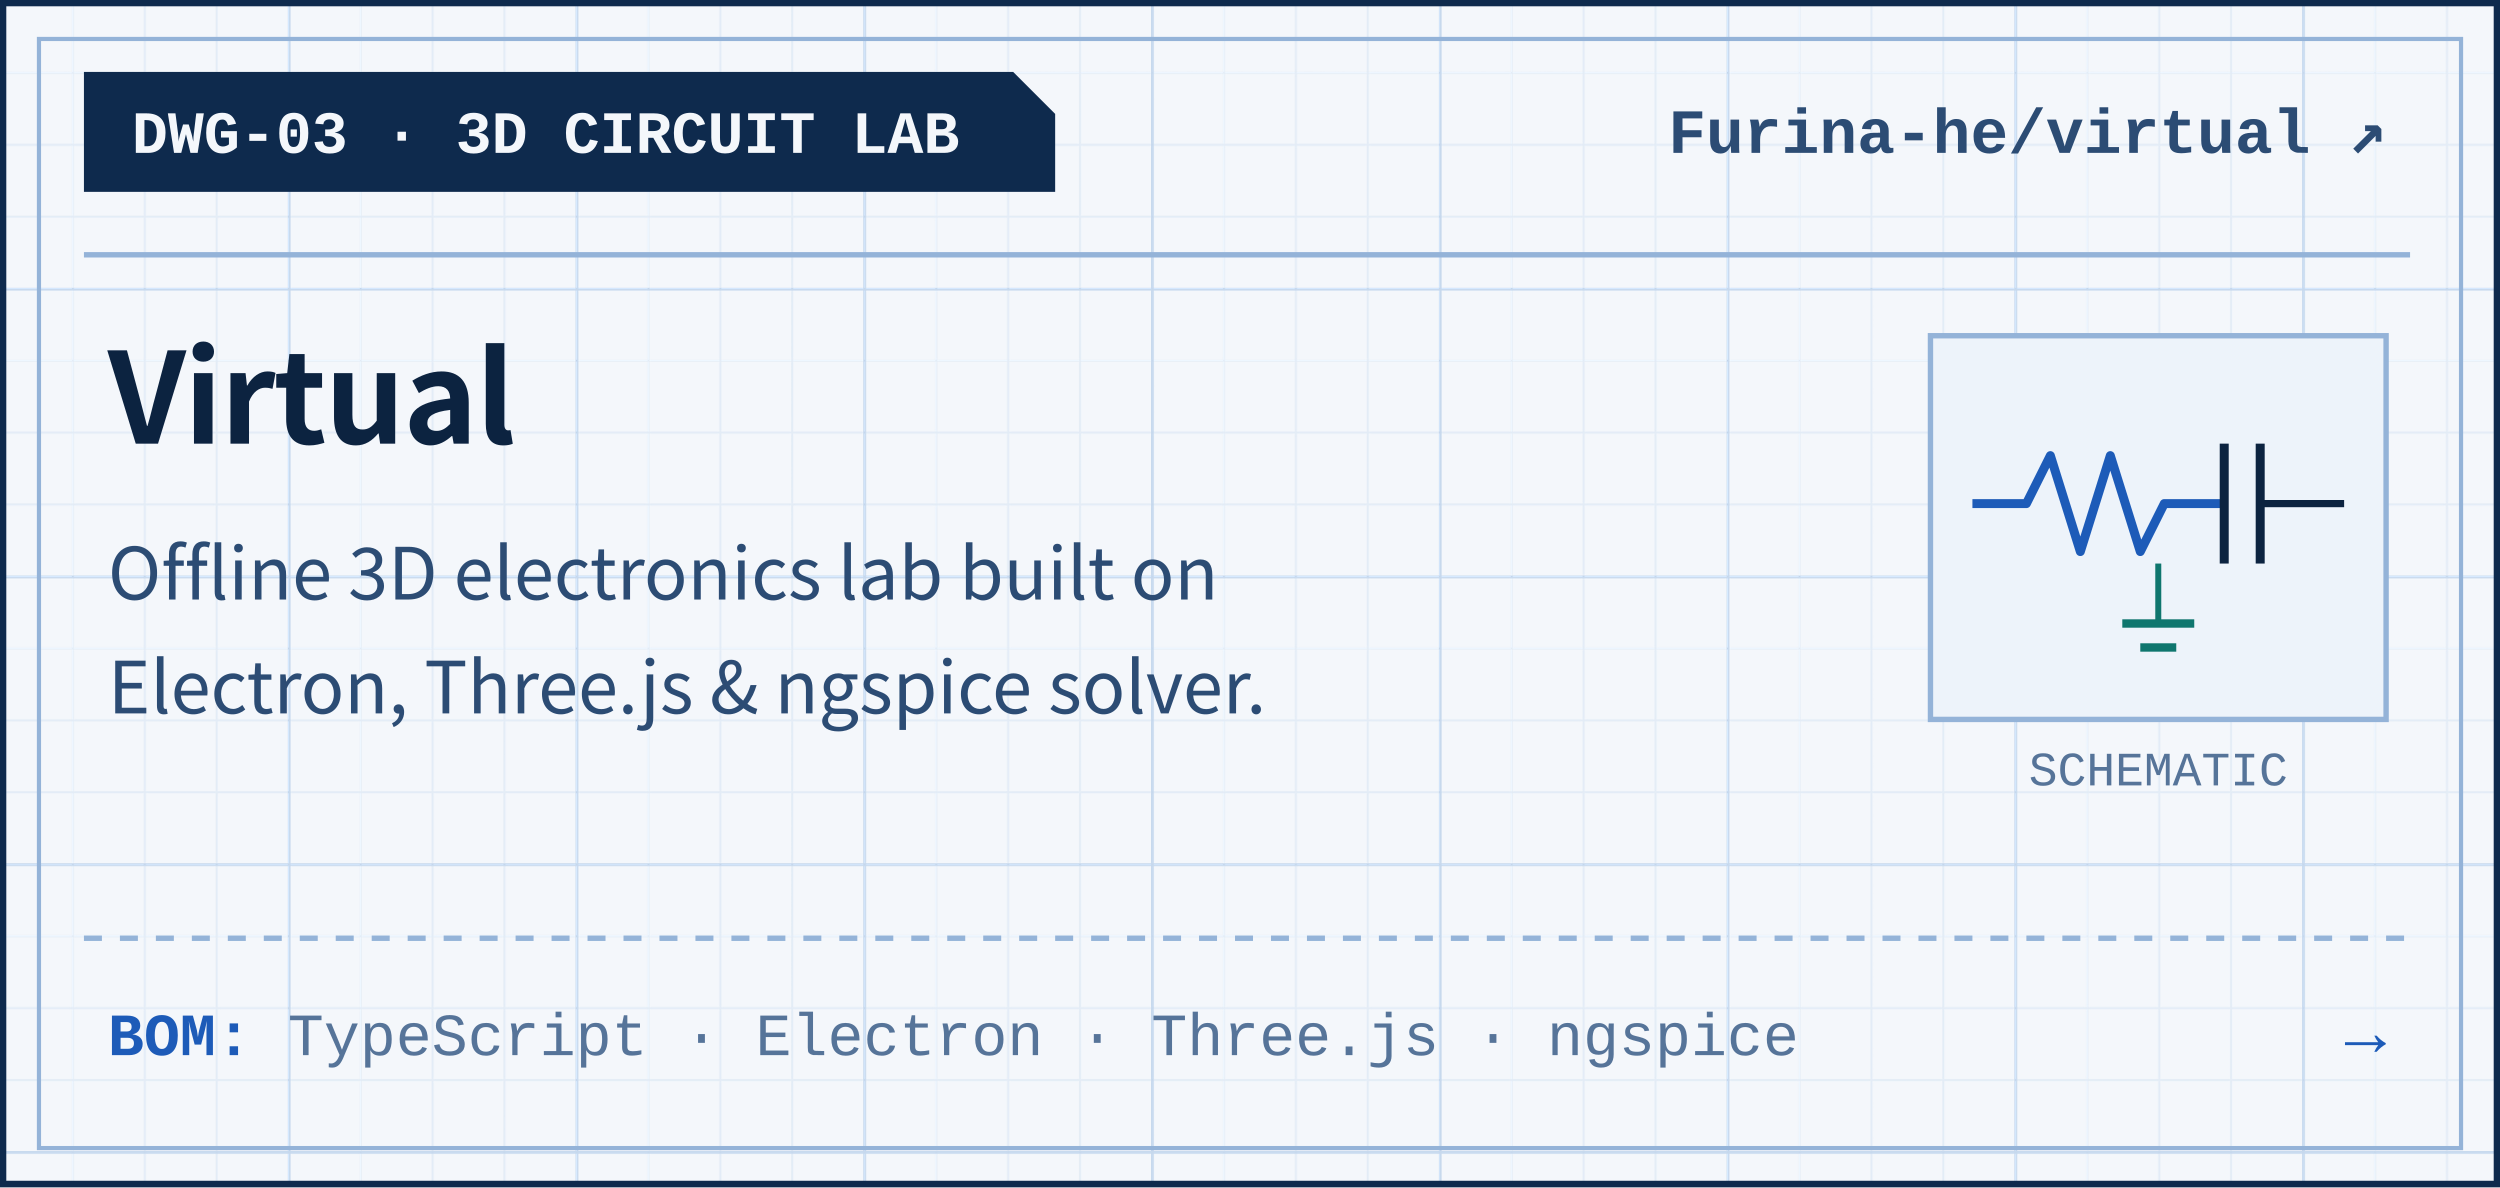
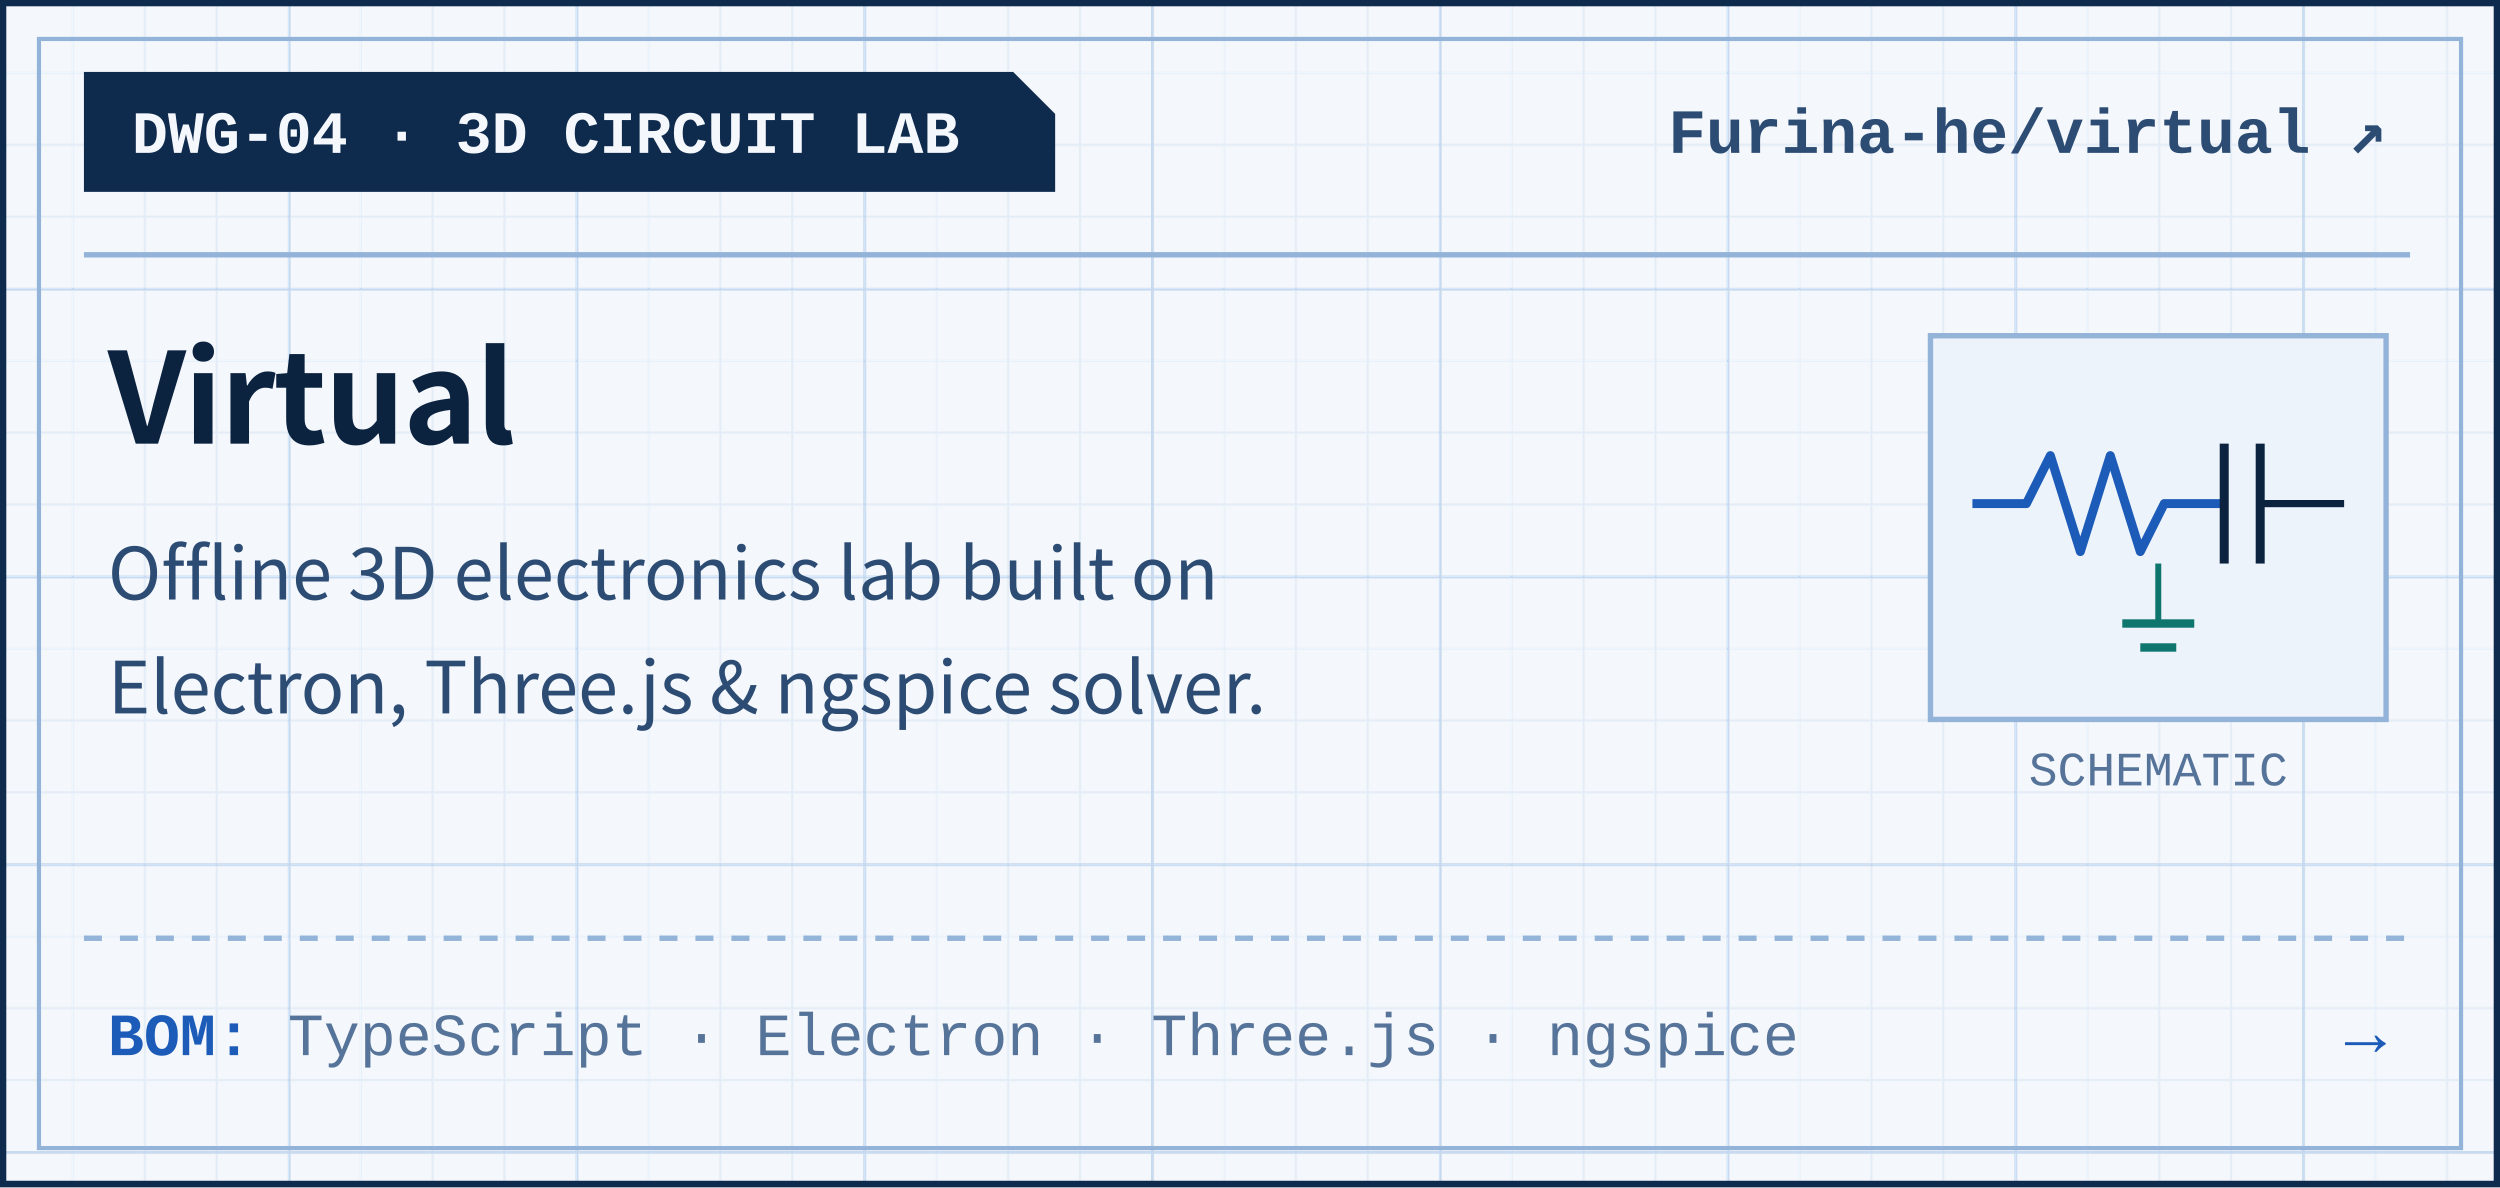
- <svg xmlns="http://www.w3.org/2000/svg" width="417" height="198" viewBox="0 0 417 198" role="img" aria-label="DWG-03 · 3D CIRCUIT LAB Virtual">
+ <svg xmlns="http://www.w3.org/2000/svg" width="417" height="198" viewBox="0 0 417 198" role="img" aria-label="DWG-04 · 3D CIRCUIT LAB Virtual">
  <defs>
    <pattern id="gmin-c-virtual-light" width="12" height="12" patternUnits="userSpaceOnUse">
      <path d="M 12 0 L 0 0 0 12" fill="none" stroke="#E3ECF6" stroke-width="0.6" />
    </pattern>
    <pattern id="gmaj-c-virtual-light" width="48" height="48" patternUnits="userSpaceOnUse">
      <rect width="48" height="48" fill="url(#gmin-c-virtual-light)" />
      <path d="M 48 0 L 0 0 0 48" fill="none" stroke="#C6D8ED" stroke-width="0.9" />
    </pattern>
  </defs>
  <rect x="0.5" y="0.5" width="416" height="197" fill="#F4F7FB" />
  <rect x="1" y="1" width="415" height="196" fill="url(#gmaj-c-virtual-light)" />
  <rect x="0.5" y="0.5" width="416" height="197" fill="none" stroke="#0E2A4D" stroke-width="1.1" />
  <rect x="6.5" y="6.5" width="404" height="185" fill="none" stroke="#94B3D8" stroke-width="0.7" />
  <polygon points="14,12 169,12 176,19 176,32 14,32" fill="#0E2A4D" />
-   <text x="22" y="25.5" font-family="&quot;JetBrains Mono&quot;, &quot;SFMono-Regular&quot;, Consolas, &quot;Liberation Mono&quot;, Menlo, monospace" font-size="10" font-weight="700" fill="#F4F7FB">DWG-03 · 3D CIRCUIT LAB</text>
+   <text x="22" y="25.5" font-family="&quot;JetBrains Mono&quot;, &quot;SFMono-Regular&quot;, Consolas, &quot;Liberation Mono&quot;, Menlo, monospace" font-size="10" font-weight="700" fill="#F4F7FB">DWG-04 · 3D CIRCUIT LAB</text>
  <text x="398" y="25.5" text-anchor="end" font-family="&quot;JetBrains Mono&quot;, &quot;SFMono-Regular&quot;, Consolas, &quot;Liberation Mono&quot;, Menlo, monospace" font-size="10.5" font-weight="600" fill="#2C4C74">Furina-he/virtual ↗</text>
  <line x1="14" y1="42.5" x2="402" y2="42.5" stroke="#94B3D8" stroke-width="0.9" />
  <text x="18" y="74" font-family="&quot;Inter Tight&quot;, -apple-system, BlinkMacSystemFont, &quot;Segoe UI&quot;, &quot;Noto Sans CJK SC&quot;, Arial, sans-serif" font-size="21" font-weight="800" letter-spacing="-0.3" fill="#0C2340">Virtual</text>
  <text x="18" y="100" font-family="&quot;Inter Tight&quot;, -apple-system, BlinkMacSystemFont, &quot;Segoe UI&quot;, &quot;Noto Sans CJK SC&quot;, Arial, sans-serif" font-size="12" fill="#2C4C74">Offline 3D electronics lab built on</text>
  <text x="18" y="119" font-family="&quot;Inter Tight&quot;, -apple-system, BlinkMacSystemFont, &quot;Segoe UI&quot;, &quot;Noto Sans CJK SC&quot;, Arial, sans-serif" font-size="12" fill="#2C4C74">Electron, Three.js &amp; ngspice solver.</text>
  <rect x="322" y="56" width="76" height="64" fill="#EDF3FA" stroke="#94B3D8" stroke-width="0.9" />
  <polyline points="329,84 338,84 342,76 347,92 352,76 357,92 361,84 371,84" fill="none" stroke="#1D5BB8" stroke-width="1.5" stroke-linejoin="round" />
  <line x1="371" y1="74" x2="371" y2="94" stroke="#0C2340" stroke-width="1.5" />
  <line x1="377" y1="74" x2="377" y2="94" stroke="#0C2340" stroke-width="1.5" />
  <line x1="377" y1="84" x2="391" y2="84" stroke="#0C2340" stroke-width="1.2" />
  <line x1="354" y1="104" x2="366" y2="104" stroke="#0F766E" stroke-width="1.4" />
  <line x1="357" y1="108" x2="363" y2="108" stroke="#0F766E" stroke-width="1.4" />
  <line x1="360" y1="94" x2="360" y2="104" stroke="#0F766E" stroke-width="1" />
  <text x="360" y="131" text-anchor="middle" font-family="&quot;JetBrains Mono&quot;, &quot;SFMono-Regular&quot;, Consolas, &quot;Liberation Mono&quot;, Menlo, monospace" font-size="8" fill="#567499">SCHEMATIC</text>
  <line x1="14" y1="156.5" x2="402" y2="156.5" stroke="#94B3D8" stroke-width="0.9" stroke-dasharray="3 3" />
  <text x="18" y="176" font-family="&quot;JetBrains Mono&quot;, &quot;SFMono-Regular&quot;, Consolas, &quot;Liberation Mono&quot;, Menlo, monospace" font-size="10" fill="#567499">
    <tspan fill="#1D5BB8" font-weight="700">BOM:</tspan> TypeScript · Electron · Three.js · ngspice</text>
  <text x="398" y="176" text-anchor="end" font-family="&quot;JetBrains Mono&quot;, &quot;SFMono-Regular&quot;, Consolas, &quot;Liberation Mono&quot;, Menlo, monospace" font-size="11.5" font-weight="700" fill="#1D5BB8">→</text>
</svg>
